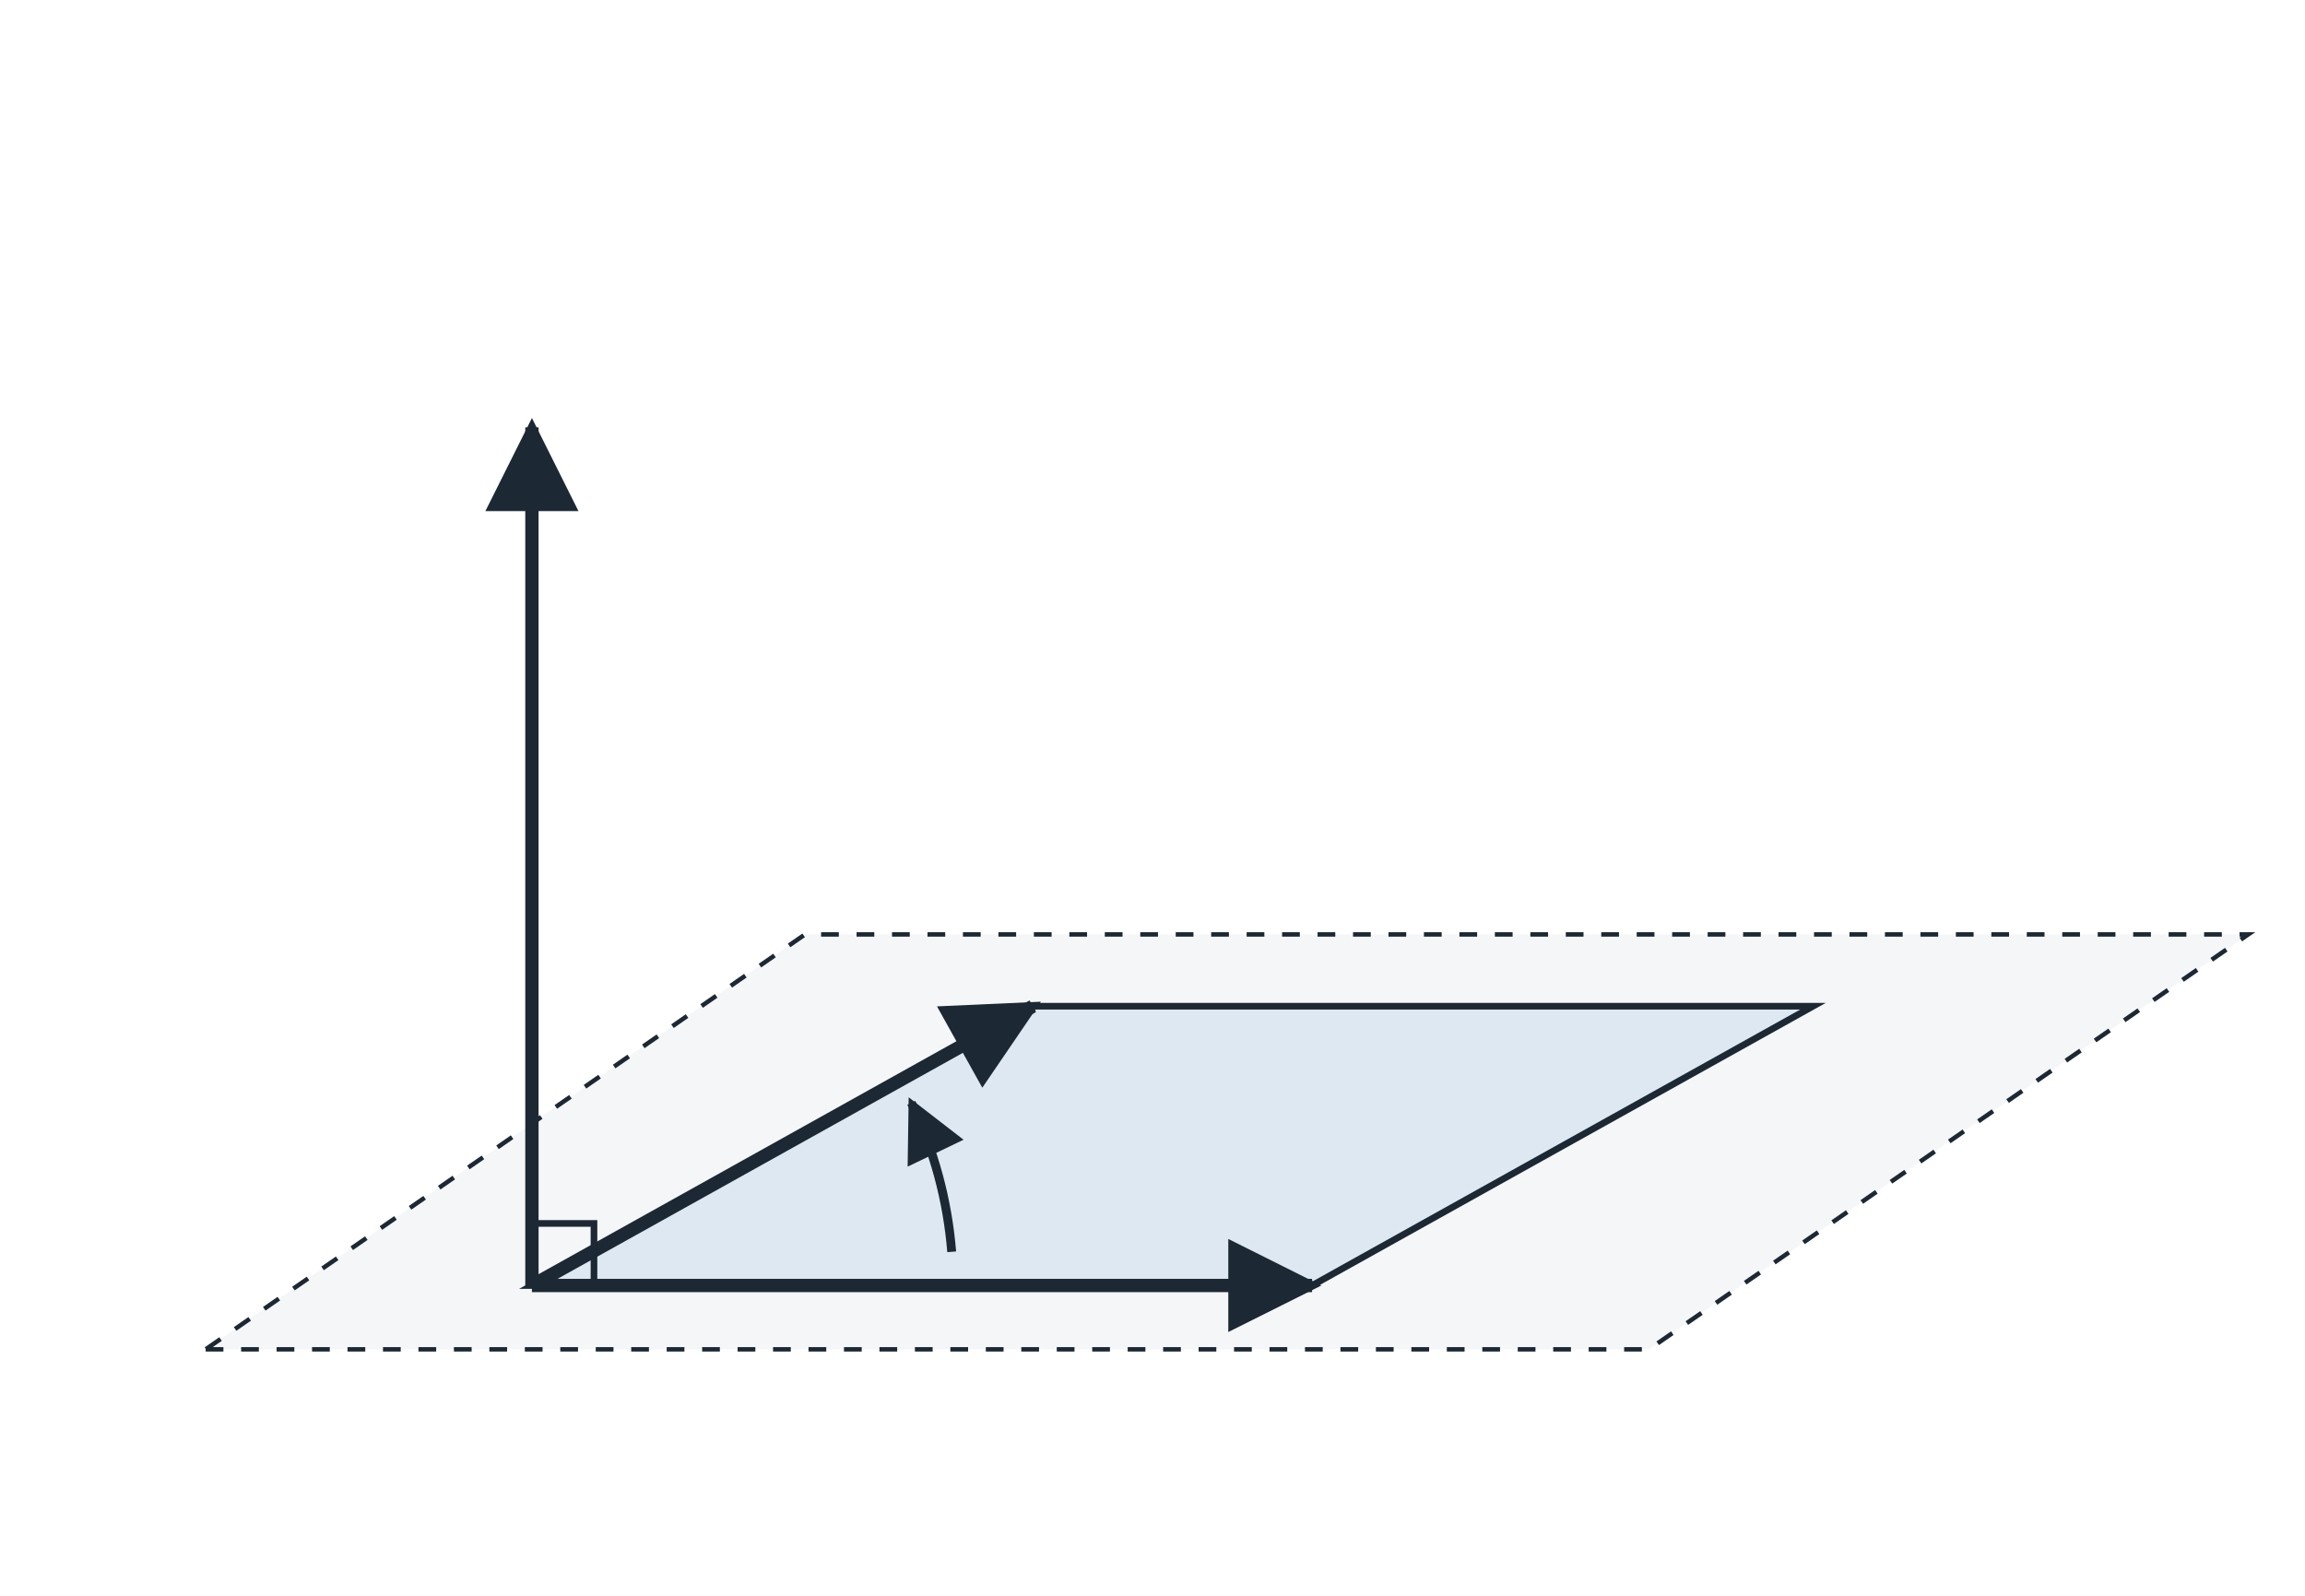
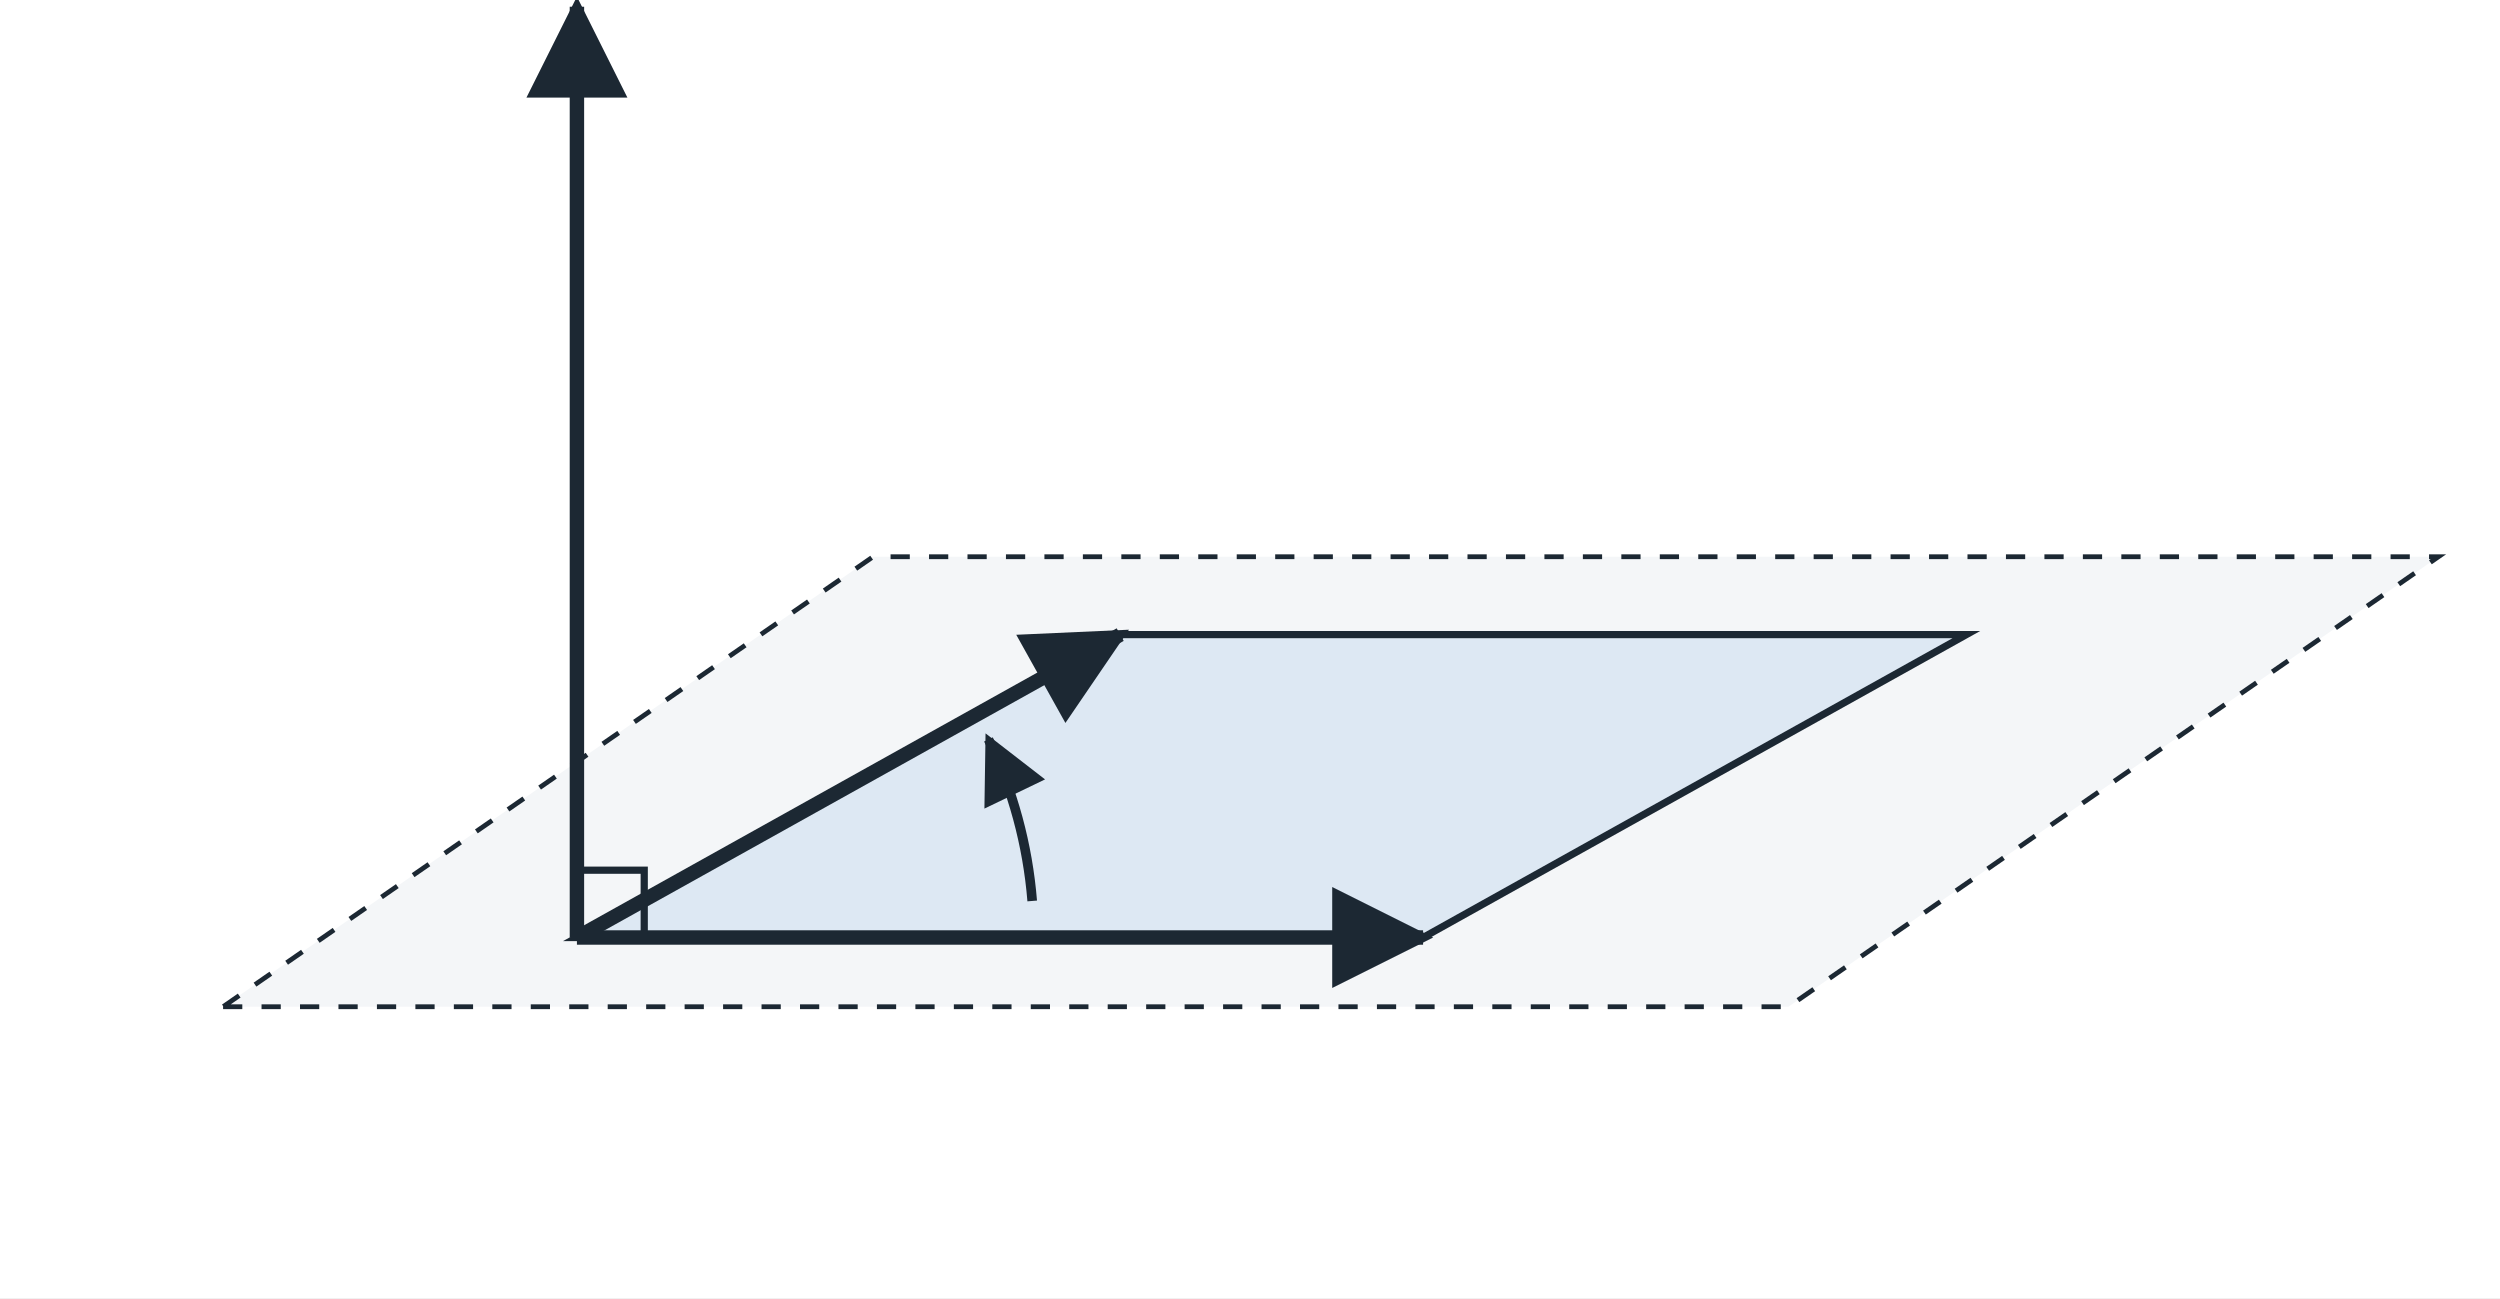
- <svg xmlns="http://www.w3.org/2000/svg" viewBox="0 0 520 360" width="520" height="360" role="img">
+ <svg xmlns="http://www.w3.org/2000/svg" viewBox="0 95 520 270" width="520" height="270" role="img">
  <defs>
    <marker id="ah" viewBox="0 0 10 10" refX="9" refY="5" markerWidth="7" markerHeight="7" orient="auto-start-reverse">
      <path d="M0 0 L10 5 L0 10 z" fill="#1c2833" />
    </marker>
  </defs>
-   <rect x="0" y="0" width="520" height="360" fill="#ffffff" />
+   <rect x="0" y="95" width="520" height="270" fill="#ffffff" />
  <polygon points="46.4,304.4 372.0,304.4 507.2,210.8 181.6,210.8" fill="#f4f6f8" stroke="#1c2833" stroke-width="1" stroke-dasharray="4 4" />
  <polygon points="120.0,290.0 296.0,290.0 409.0,227.0 233.0,227.0" fill="#dde8f3" stroke="#1c2833" stroke-width="1.5" />
  <line x1="120.0" y1="290.0" x2="296.0" y2="290.0" stroke="#1c2833" stroke-width="3" marker-end="url(#ah)" />
  <line x1="120.0" y1="290.0" x2="233.0" y2="227.0" stroke="#1c2833" stroke-width="3" marker-end="url(#ah)" />
  <line x1="120.0" y1="290.0" x2="120.0" y2="96.4" stroke="#1c2833" stroke-width="3" marker-end="url(#ah)" />
  <polyline points="134.0,290.0 134.0,276.0 120.0,276.0" fill="none" stroke="#1c2833" stroke-width="1.5" />
  <path d="M 214.7 282.4 A 95 95 0 0 0 205.6 248.8" fill="none" stroke="#1c2833" stroke-width="2" marker-end="url(#ah)" />
</svg>
